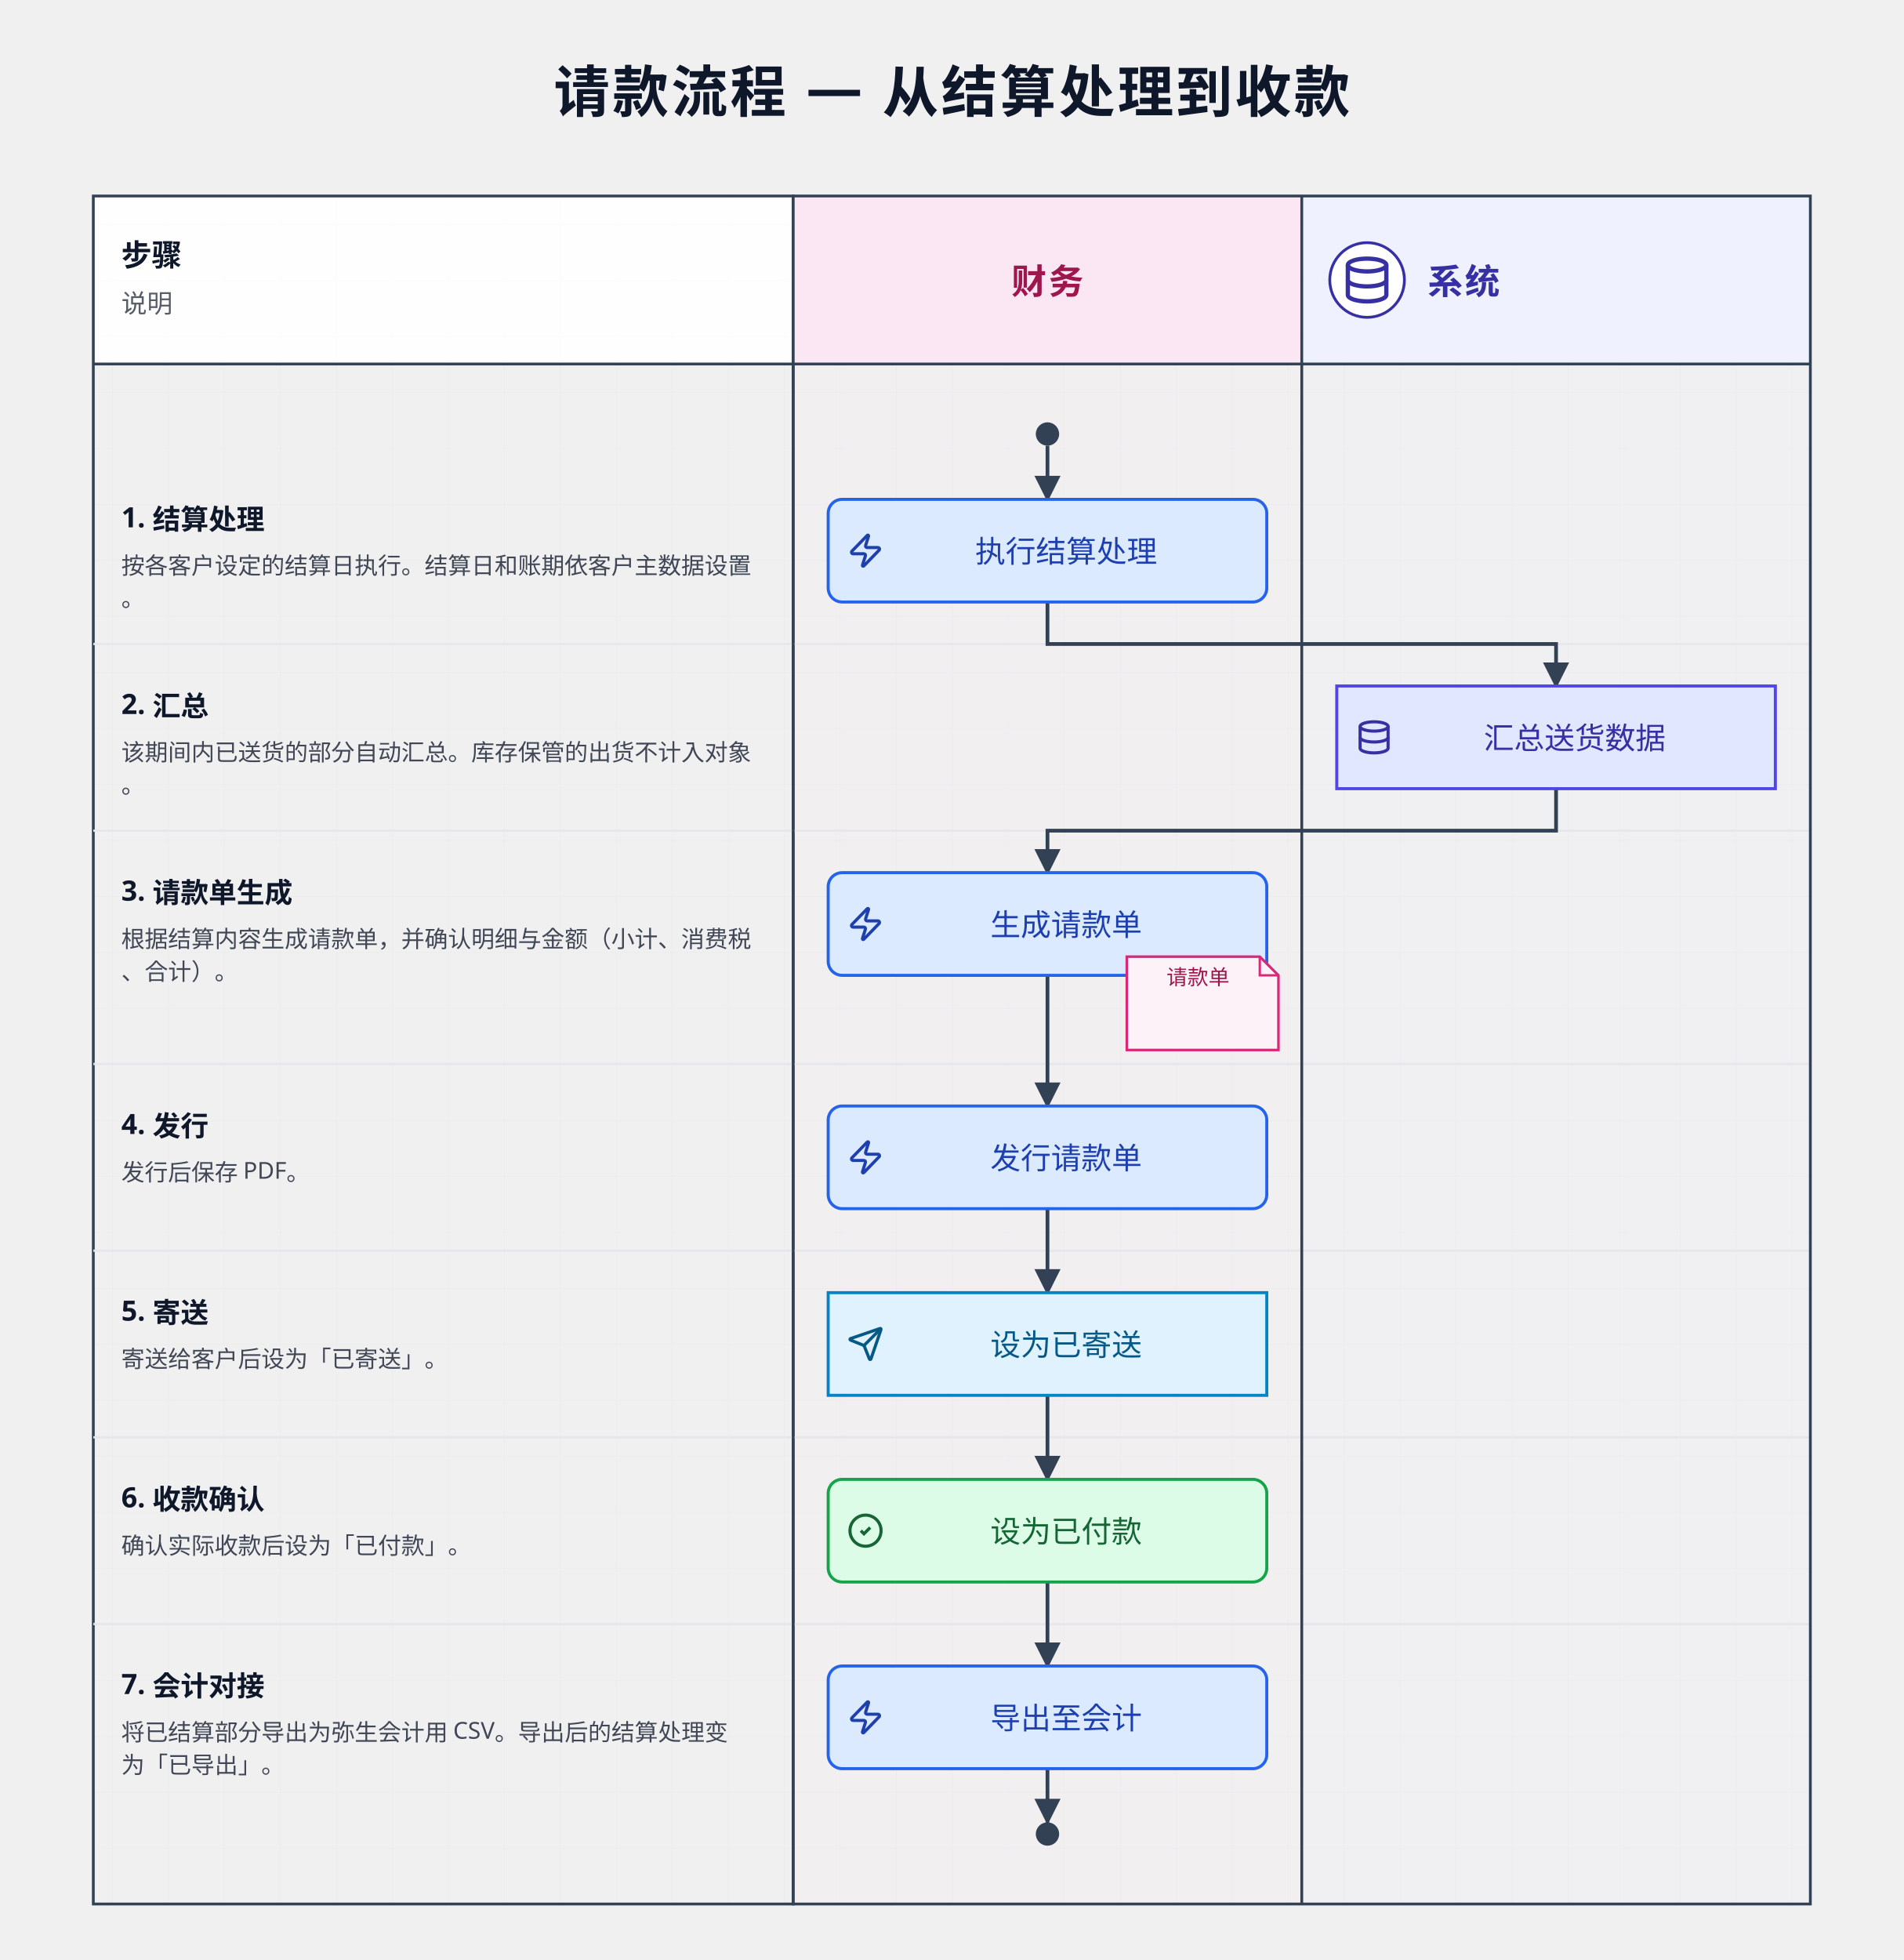
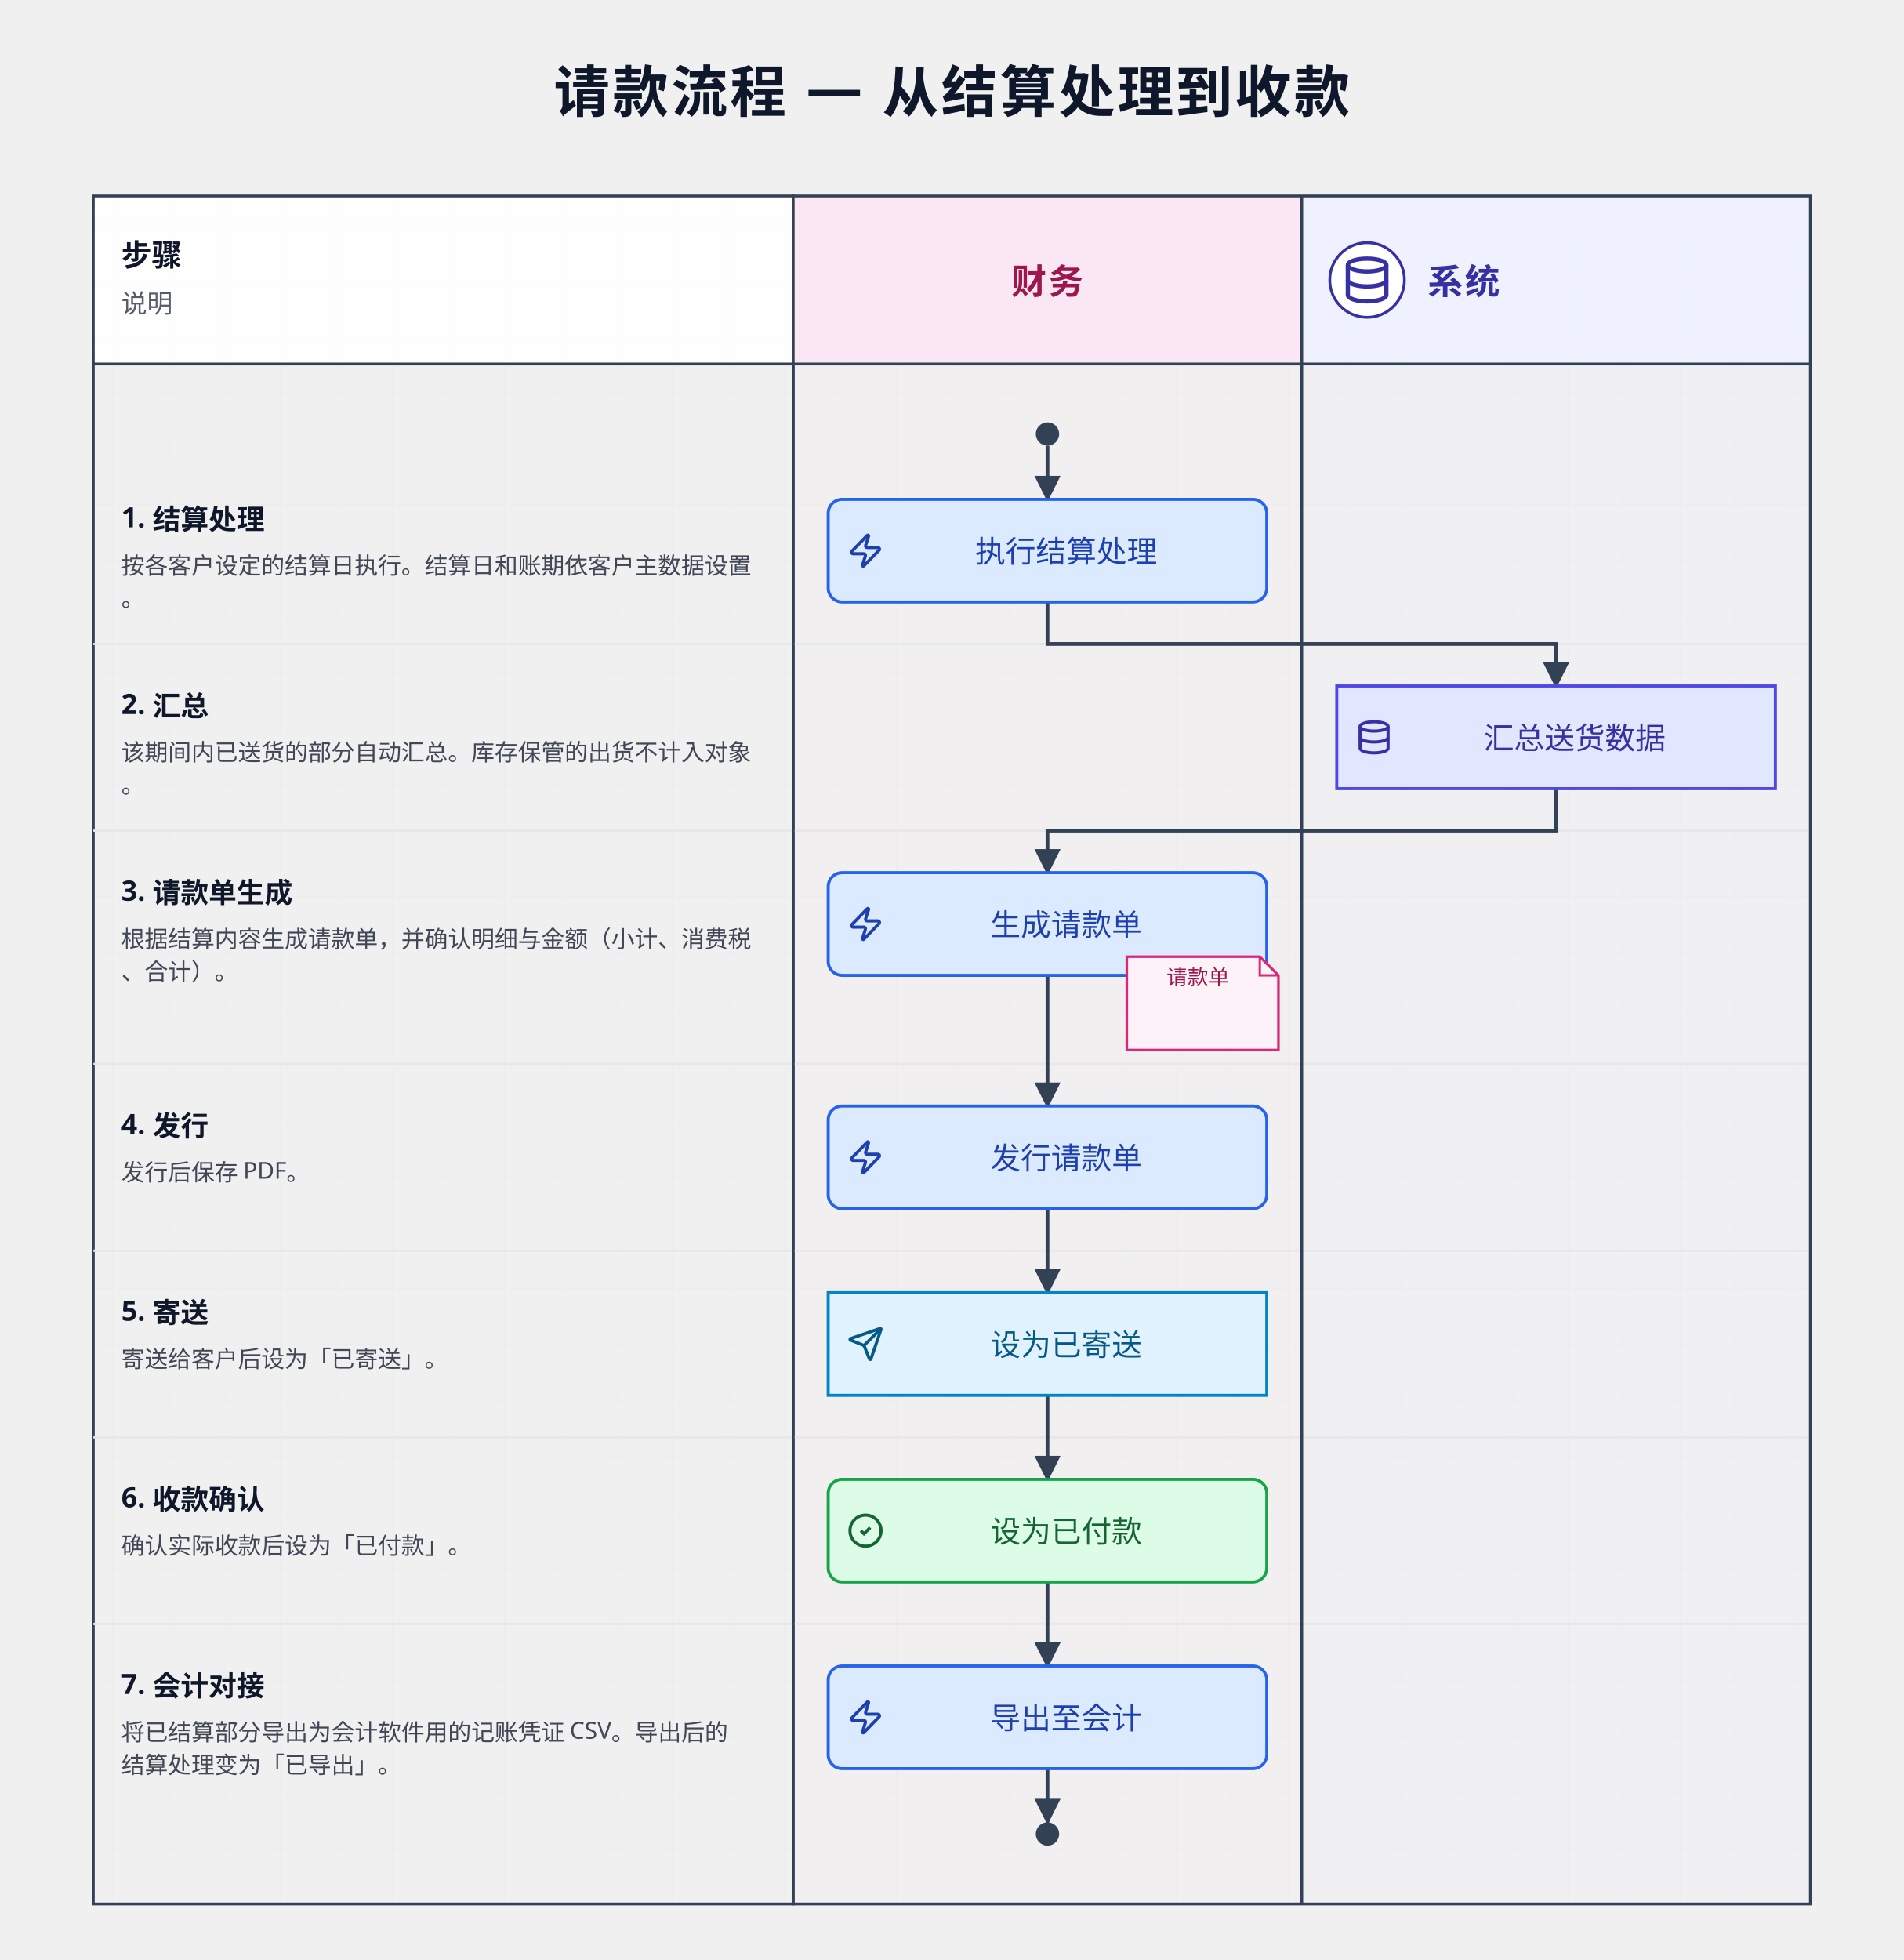
<svg xmlns="http://www.w3.org/2000/svg" viewBox="0 0 816 840" style="width:100%;height:auto;background:#ffffff;display:block" id="swimlane-svg">
  <defs>
    <marker id="arrowhead" viewBox="0 0 10 10" refX="9" refY="5" markerWidth="7" markerHeight="7" orient="auto-start-reverse">
      <path d="M 0 0 L 10 5 L 0 10 z" fill="#334155" />
    </marker>
    <pattern id="gridp" width="24" height="24" patternUnits="userSpaceOnUse">
      <path d="M 24 0 L 0 0 0 24" fill="none" stroke="#e5e7eb" stroke-width="0.5" />
    </pattern>
  </defs>
  <rect x="40" y="84" width="736" height="732" fill="url(#gridp)" opacity="0.5" />
  <rect x="40" y="84" width="300" height="72" fill="white" opacity="0.9" />
  <text x="52" y="114" fill="#0f172a" font-family="'Noto Sans JP',sans-serif" font-size="13" font-weight="700">步骤</text>
  <text x="52" y="134" fill="#0f172a" opacity="0.7" font-family="'Noto Sans JP',sans-serif" font-size="11">说明</text>
  <line x1="40" x2="340" y1="156" y2="156" stroke="#334155" stroke-width="1.2" vector-effect="non-scaling-stroke" />
  <rect x="40" y="84" width="300" height="732" fill="none" stroke="#334155" stroke-width="1.2" vector-effect="non-scaling-stroke" />
  <g>
    <text x="52" y="226" fill="#0f172a" font-family="'Noto Sans JP',sans-serif" font-size="12" font-weight="600">1. 结算处理</text>
    <text x="52" y="246" fill="#0f172a" opacity="0.78" font-family="'Noto Sans JP',sans-serif" font-size="10" font-weight="400">
      <tspan x="52" dy="0">
        <tspan font-weight="400" font-style="normal" text-decoration="none">按各客户设定的结算日执行。结算日和账期依客户主数据设置</tspan>
      </tspan>
      <tspan x="52" dy="14">
        <tspan font-weight="400" font-style="normal" text-decoration="none">。</tspan>
      </tspan>
    </text>
  </g>
  <g>
    <text x="52" y="306" fill="#0f172a" font-family="'Noto Sans JP',sans-serif" font-size="12" font-weight="600">2. 汇总</text>
    <text x="52" y="326" fill="#0f172a" opacity="0.78" font-family="'Noto Sans JP',sans-serif" font-size="10" font-weight="400">
      <tspan x="52" dy="0">
        <tspan font-weight="400" font-style="normal" text-decoration="none">该期间内已送货的部分自动汇总。库存保管的出货不计入对象</tspan>
      </tspan>
      <tspan x="52" dy="14">
        <tspan font-weight="400" font-style="normal" text-decoration="none">。</tspan>
      </tspan>
    </text>
  </g>
  <g>
    <text x="52" y="386" fill="#0f172a" font-family="'Noto Sans JP',sans-serif" font-size="12" font-weight="600">3. 请款单生成</text>
    <text x="52" y="406" fill="#0f172a" opacity="0.78" font-family="'Noto Sans JP',sans-serif" font-size="10" font-weight="400">
      <tspan x="52" dy="0">
        <tspan font-weight="400" font-style="normal" text-decoration="none">根据结算内容生成请款单，并确认明细与金额（小计、消费税</tspan>
      </tspan>
      <tspan x="52" dy="14">
        <tspan font-weight="400" font-style="normal" text-decoration="none">、合计）。</tspan>
      </tspan>
    </text>
  </g>
  <g>
    <text x="52" y="486" fill="#0f172a" font-family="'Noto Sans JP',sans-serif" font-size="12" font-weight="600">4. 发行</text>
    <text x="52" y="506" fill="#0f172a" opacity="0.78" font-family="'Noto Sans JP',sans-serif" font-size="10" font-weight="400">
      <tspan x="52" dy="0">
        <tspan font-weight="400" font-style="normal" text-decoration="none">发行后保存 PDF。</tspan>
      </tspan>
    </text>
  </g>
  <g>
    <text x="52" y="566" fill="#0f172a" font-family="'Noto Sans JP',sans-serif" font-size="12" font-weight="600">5. 寄送</text>
    <text x="52" y="586" fill="#0f172a" opacity="0.78" font-family="'Noto Sans JP',sans-serif" font-size="10" font-weight="400">
      <tspan x="52" dy="0">
        <tspan font-weight="400" font-style="normal" text-decoration="none">寄送给客户后设为「已寄送」。</tspan>
      </tspan>
    </text>
  </g>
  <g>
    <text x="52" y="646" fill="#0f172a" font-family="'Noto Sans JP',sans-serif" font-size="12" font-weight="600">6. 收款确认</text>
    <text x="52" y="666" fill="#0f172a" opacity="0.78" font-family="'Noto Sans JP',sans-serif" font-size="10" font-weight="400">
      <tspan x="52" dy="0">
        <tspan font-weight="400" font-style="normal" text-decoration="none">确认实际收款后设为「已付款」。</tspan>
      </tspan>
    </text>
  </g>
  <g>
    <text x="52" y="726" fill="#0f172a" font-family="'Noto Sans JP',sans-serif" font-size="12" font-weight="600">7. 会计对接</text>
    <text x="52" y="746" fill="#0f172a" opacity="0.78" font-family="'Noto Sans JP',sans-serif" font-size="10" font-weight="400">
      <tspan x="52" dy="0">
-         <tspan font-weight="400" font-style="normal" text-decoration="none">将已结算部分导出为弥生会计用 CSV。导出后的结算处理变</tspan>
+         <tspan font-weight="400" font-style="normal" text-decoration="none">将已结算部分导出为会计软件用的记账凭证 CSV。导出后的</tspan>
      </tspan>
      <tspan x="52" dy="14">
-         <tspan font-weight="400" font-style="normal" text-decoration="none">为「已导出」。</tspan>
+         <tspan font-weight="400" font-style="normal" text-decoration="none">结算处理变为「已导出」。</tspan>
      </tspan>
    </text>
  </g>
  <g>
    <rect x="340" y="84" width="218" height="732" fill="#fce7f3" opacity="0.12" />
    <rect x="340" y="84" width="218" height="72" fill="#fce7f3" opacity="0.9" />
    <text x="449" y="126" text-anchor="middle" fill="#9d174d" font-family="'Noto Sans JP',sans-serif" font-size="15" font-weight="700" letter-spacing="0.06em">财务</text>
    <line x1="340" x2="558" y1="156" y2="156" stroke="#334155" stroke-width="1.2" vector-effect="non-scaling-stroke" />
  </g>
  <g>
    <rect x="558" y="84" width="218" height="732" fill="#eef2ff" opacity="0.12" />
    <rect x="558" y="84" width="218" height="72" fill="#eef2ff" opacity="0.9" />
    <g>
      <circle cx="586" cy="120" r="16" fill="#ffffff" stroke="#3730a3" stroke-width="1.2" />
      <svg x="575" y="109" width="22" height="22" viewBox="0 0 24 24" fill="none" stroke="#3730a3" stroke-width="2">
        <ellipse cx="12" cy="5" rx="9" ry="3" />
        <path d="M3 5V19A9 3 0 0 0 21 19V5" />
        <path d="M3 12A9 3 0 0 0 21 12" />
      </svg>
    </g>
    <text x="612" y="126" text-anchor="start" fill="#3730a3" font-family="'Noto Sans JP',sans-serif" font-size="15" font-weight="700" letter-spacing="0.06em">系统</text>
    <line x1="558" x2="776" y1="156" y2="156" stroke="#334155" stroke-width="1.2" vector-effect="non-scaling-stroke" />
  </g>
  <line x1="40" y1="276" x2="776" y2="276" stroke="#e5e7eb" stroke-width="1" vector-effect="non-scaling-stroke" opacity="0.95" />
  <line x1="40" y1="356" x2="776" y2="356" stroke="#e5e7eb" stroke-width="1" vector-effect="non-scaling-stroke" opacity="0.95" />
  <line x1="40" y1="456" x2="776" y2="456" stroke="#e5e7eb" stroke-width="1" vector-effect="non-scaling-stroke" opacity="0.95" />
  <line x1="40" y1="536" x2="776" y2="536" stroke="#e5e7eb" stroke-width="1" vector-effect="non-scaling-stroke" opacity="0.95" />
  <line x1="40" y1="616" x2="776" y2="616" stroke="#e5e7eb" stroke-width="1" vector-effect="non-scaling-stroke" opacity="0.95" />
  <line x1="40" y1="696" x2="776" y2="696" stroke="#e5e7eb" stroke-width="1" vector-effect="non-scaling-stroke" opacity="0.95" />
  <rect x="340" y="84" width="436" height="732" fill="none" stroke="#334155" stroke-width="1.2" vector-effect="non-scaling-stroke" />
  <line x1="558" x2="558" y1="84" y2="816" stroke="#334155" stroke-width="1.2" vector-effect="non-scaling-stroke" />
  <path d="M 449 258 L 449 276 L 667 276 L 667 294" fill="none" stroke="#334155" stroke-width="1.6" marker-end="url(#arrowhead)" />
  <path d="M 667 338 L 667 356 L 449 356 L 449 374" fill="none" stroke="#334155" stroke-width="1.6" marker-end="url(#arrowhead)" />
  <line x1="449" y1="418" x2="449" y2="474" stroke="#334155" stroke-width="1.6" marker-end="url(#arrowhead)" />
  <line x1="449" y1="518" x2="449" y2="554" stroke="#334155" stroke-width="1.6" marker-end="url(#arrowhead)" />
  <line x1="449" y1="598" x2="449" y2="634" stroke="#334155" stroke-width="1.6" marker-end="url(#arrowhead)" />
  <line x1="449" y1="678" x2="449" y2="714" stroke="#334155" stroke-width="1.6" marker-end="url(#arrowhead)" />
  <line x1="449" y1="191" x2="449" y2="214" stroke="#334155" stroke-width="1.6" marker-end="url(#arrowhead)" />
  <circle cx="449" cy="186" r="5" fill="#334155" />
  <line x1="449" y1="758" x2="449" y2="781" stroke="#334155" stroke-width="1.6" marker-end="url(#arrowhead)" />
  <circle cx="449" cy="786" r="5" fill="#334155" />
  <g>
    <rect x="355" y="214" width="188" height="44" rx="6" fill="#dbeafe" stroke="#2563eb" stroke-width="1.3" />
    <svg x="363" y="228" width="16" height="16" viewBox="0 0 24 24" fill="none" stroke="#1e40af" stroke-width="2">
      <path d="M4 14a1 1 0 0 1-.78-1.63l9.9-10.2a.5.5 0 0 1 .86.46l-1.92 6.02A1 1 0 0 0 13 10h7a1 1 0 0 1 .78 1.63l-9.9 10.2a.5.5 0 0 1-.86-.46l1.92-6.02A1 1 0 0 0 11 14z" />
    </svg>
    <text x="457" y="241" text-anchor="middle" fill="#1e40af" font-family="'Noto Sans JP',sans-serif" font-size="13" font-weight="500">执行结算处理</text>
  </g>
  <g>
    <rect x="573" y="294" width="188" height="44" fill="#e0e7ff" stroke="#4f46e5" stroke-width="1.3" />
    <svg x="581" y="308" width="16" height="16" viewBox="0 0 24 24" fill="none" stroke="#3730a3" stroke-width="2">
      <ellipse cx="12" cy="5" rx="9" ry="3" />
      <path d="M3 5V19A9 3 0 0 0 21 19V5" />
      <path d="M3 12A9 3 0 0 0 21 12" />
    </svg>
    <text x="675" y="321" text-anchor="middle" fill="#3730a3" font-family="'Noto Sans JP',sans-serif" font-size="13" font-weight="500">汇总送货数据</text>
  </g>
  <g>
    <rect x="355" y="374" width="188" height="44" rx="6" fill="#dbeafe" stroke="#2563eb" stroke-width="1.3" />
    <svg x="363" y="388" width="16" height="16" viewBox="0 0 24 24" fill="none" stroke="#1e40af" stroke-width="2">
      <path d="M4 14a1 1 0 0 1-.78-1.63l9.9-10.2a.5.5 0 0 1 .86.46l-1.92 6.02A1 1 0 0 0 13 10h7a1 1 0 0 1 .78 1.63l-9.9 10.2a.5.5 0 0 1-.86-.46l1.92-6.02A1 1 0 0 0 11 14z" />
    </svg>
    <text x="457" y="401" text-anchor="middle" fill="#1e40af" font-family="'Noto Sans JP',sans-serif" font-size="13" font-weight="500">生成请款单</text>
    <g>
      <path d="M 483 410 H 540 L 548 418 V 450 H 483 Z" fill="#fdf2f8" stroke="#db2777" stroke-width="1.1" />
      <path d="M 540 410 V 418 H 548" fill="none" stroke="#db2777" stroke-width="1" />
      <text x="513.5" y="422" text-anchor="middle" font-family="'JetBrains Mono',monospace" font-size="9" fill="#9d174d">请款单</text>
    </g>
  </g>
  <g>
    <rect x="355" y="474" width="188" height="44" rx="6" fill="#dbeafe" stroke="#2563eb" stroke-width="1.3" />
    <svg x="363" y="488" width="16" height="16" viewBox="0 0 24 24" fill="none" stroke="#1e40af" stroke-width="2">
      <path d="M4 14a1 1 0 0 1-.78-1.63l9.9-10.2a.5.5 0 0 1 .86.46l-1.92 6.02A1 1 0 0 0 13 10h7a1 1 0 0 1 .78 1.63l-9.9 10.2a.5.5 0 0 1-.86-.46l1.92-6.02A1 1 0 0 0 11 14z" />
    </svg>
    <text x="457" y="501" text-anchor="middle" fill="#1e40af" font-family="'Noto Sans JP',sans-serif" font-size="13" font-weight="500">发行请款单</text>
  </g>
  <g>
    <rect x="355" y="554" width="188" height="44" fill="#e0f2fe" stroke="#0284c7" stroke-width="1.3" />
    <svg x="363" y="568" width="16" height="16" viewBox="0 0 24 24" fill="none" stroke="#075985" stroke-width="2">
      <path d="M14.536 21.686a.5.5 0 0 0 .937-.024l6.5-19a.496.496 0 0 0-.635-.635l-19 6.5a.5.5 0 0 0-.024.937l7.93 3.18a2 2 0 0 1 1.112 1.11z" />
      <path d="m21.854 2.147-10.94 10.939" />
    </svg>
    <text x="457" y="581" text-anchor="middle" fill="#075985" font-family="'Noto Sans JP',sans-serif" font-size="13" font-weight="500">设为已寄送</text>
  </g>
  <g>
    <rect x="355" y="634" width="188" height="44" rx="6" fill="#dcfce7" stroke="#16a34a" stroke-width="1.3" />
    <svg x="363" y="648" width="16" height="16" viewBox="0 0 24 24" fill="none" stroke="#166534" stroke-width="2">
      <circle cx="12" cy="12" r="10" />
      <path d="m9 12 2 2 4-4" />
    </svg>
    <text x="457" y="661" text-anchor="middle" fill="#166534" font-family="'Noto Sans JP',sans-serif" font-size="13" font-weight="500">设为已付款</text>
  </g>
  <g>
    <rect x="355" y="714" width="188" height="44" rx="6" fill="#dbeafe" stroke="#2563eb" stroke-width="1.3" />
    <svg x="363" y="728" width="16" height="16" viewBox="0 0 24 24" fill="none" stroke="#1e40af" stroke-width="2">
      <path d="M4 14a1 1 0 0 1-.78-1.63l9.9-10.2a.5.5 0 0 1 .86.46l-1.92 6.02A1 1 0 0 0 13 10h7a1 1 0 0 1 .78 1.63l-9.9 10.2a.5.5 0 0 1-.86-.46l1.92-6.02A1 1 0 0 0 11 14z" />
    </svg>
    <text x="457" y="741" text-anchor="middle" fill="#1e40af" font-family="'Noto Sans JP',sans-serif" font-size="13" font-weight="500">导出至会计</text>
  </g>
  <text x="408" y="48" text-anchor="middle" fill="#0f172a" font-family="'Noto Sans JP','Noto Sans',sans-serif" font-size="24" font-weight="600" letter-spacing="0.05em">请款流程 — 从结算处理到收款</text>
</svg>
